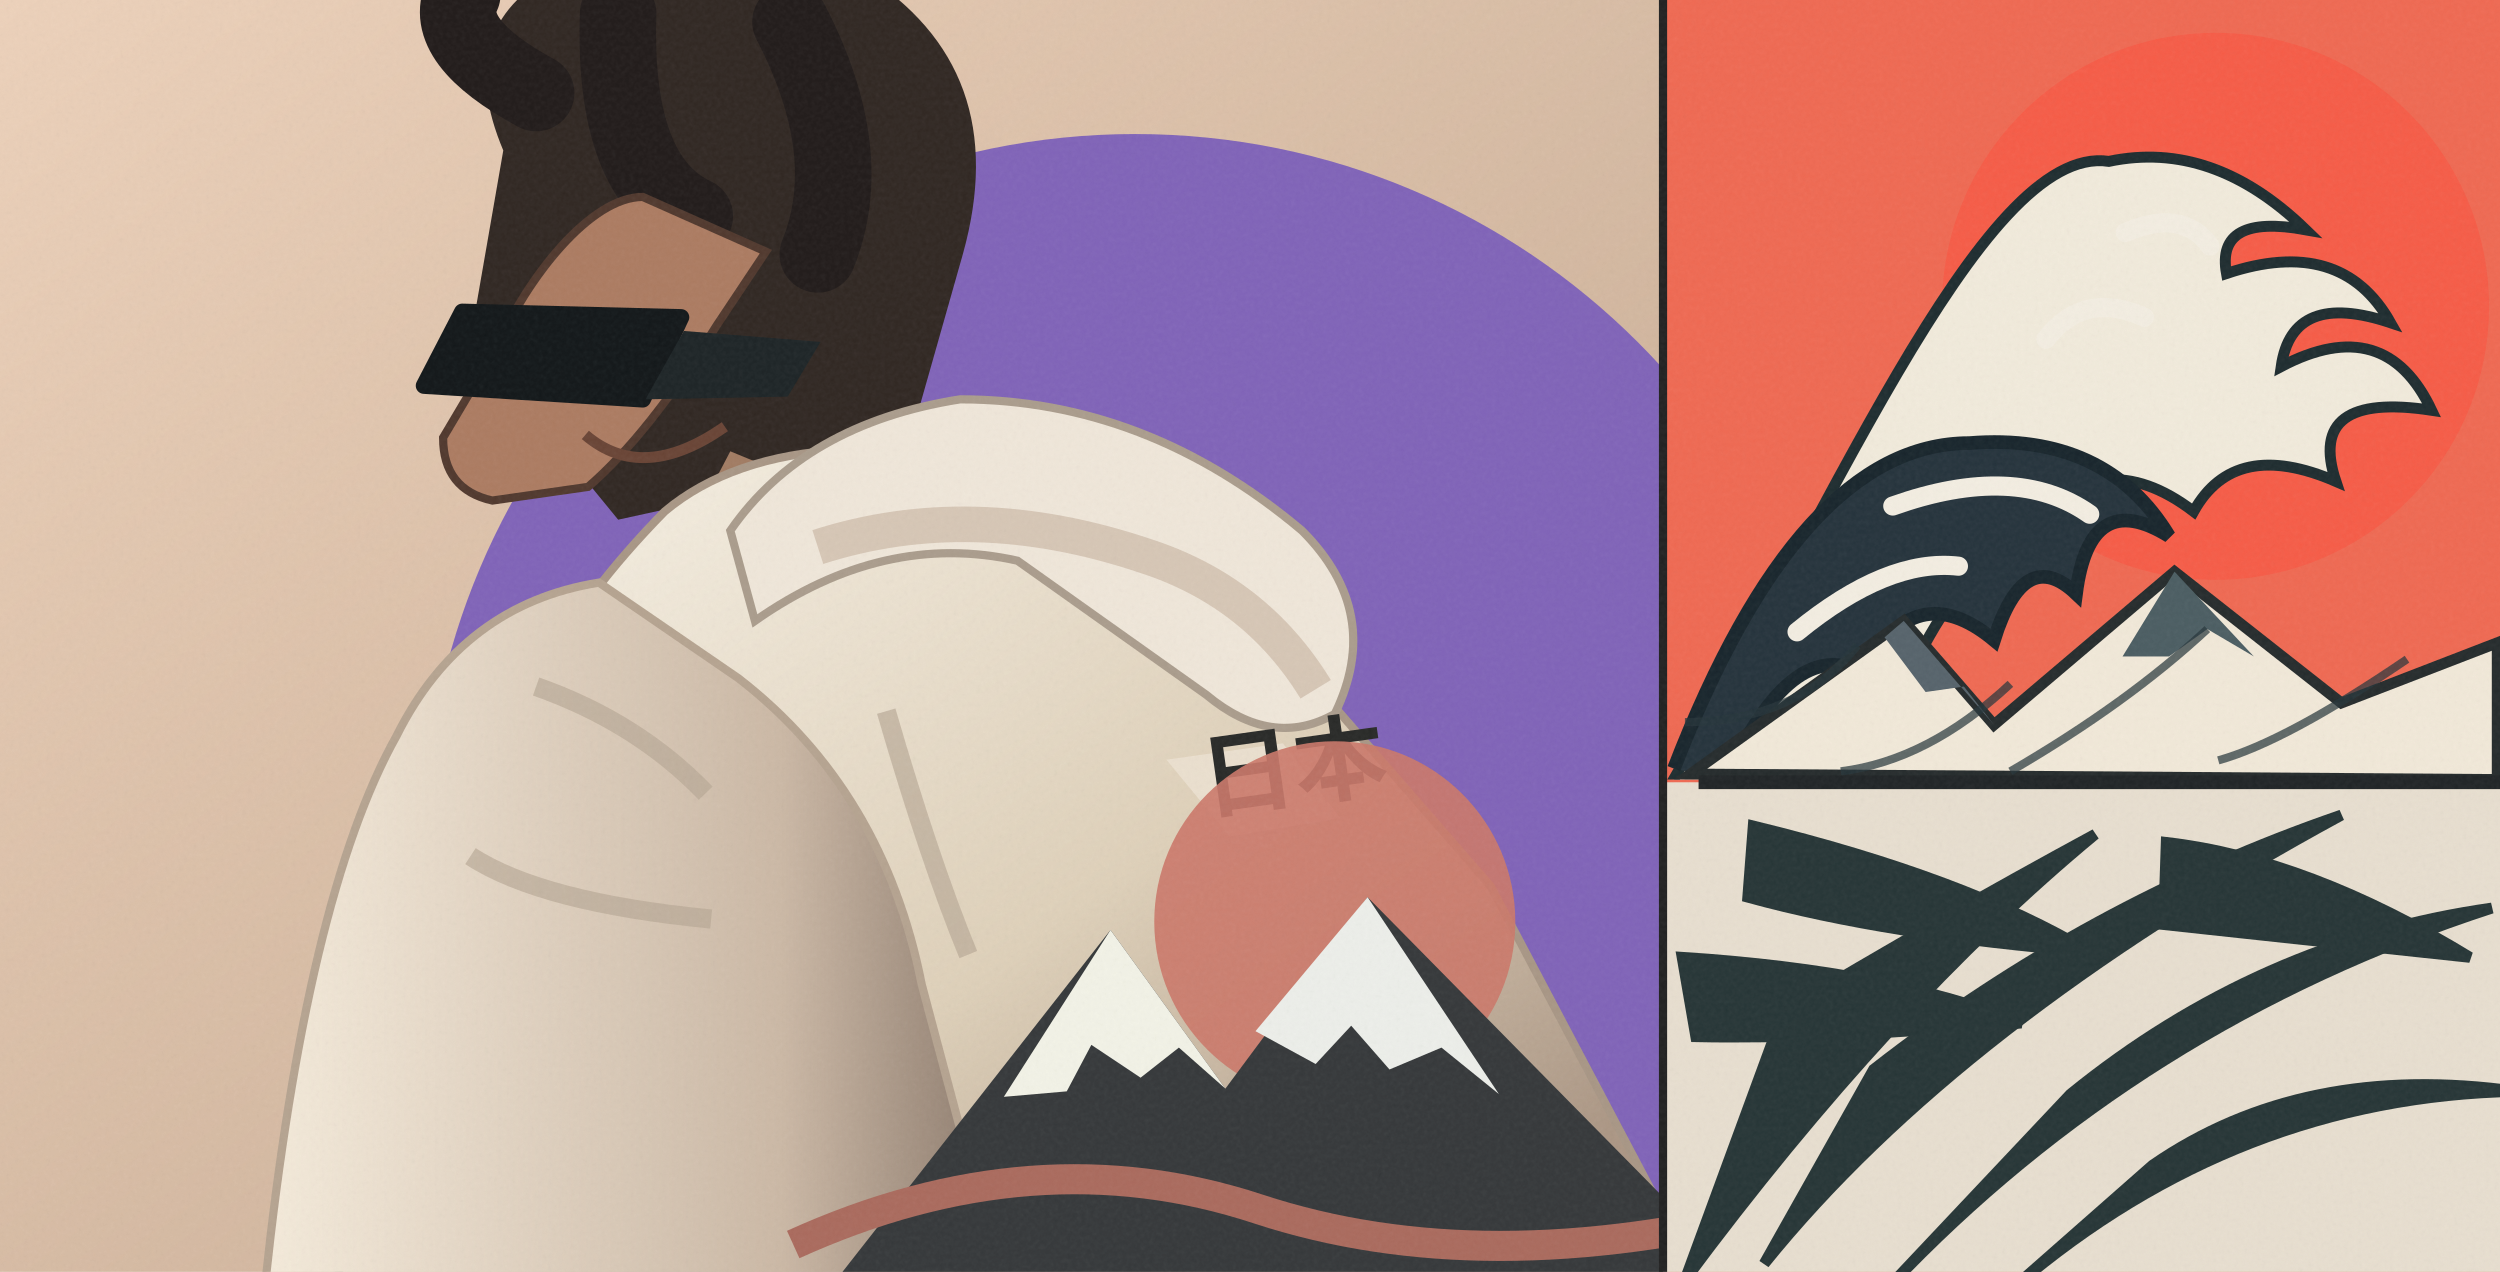
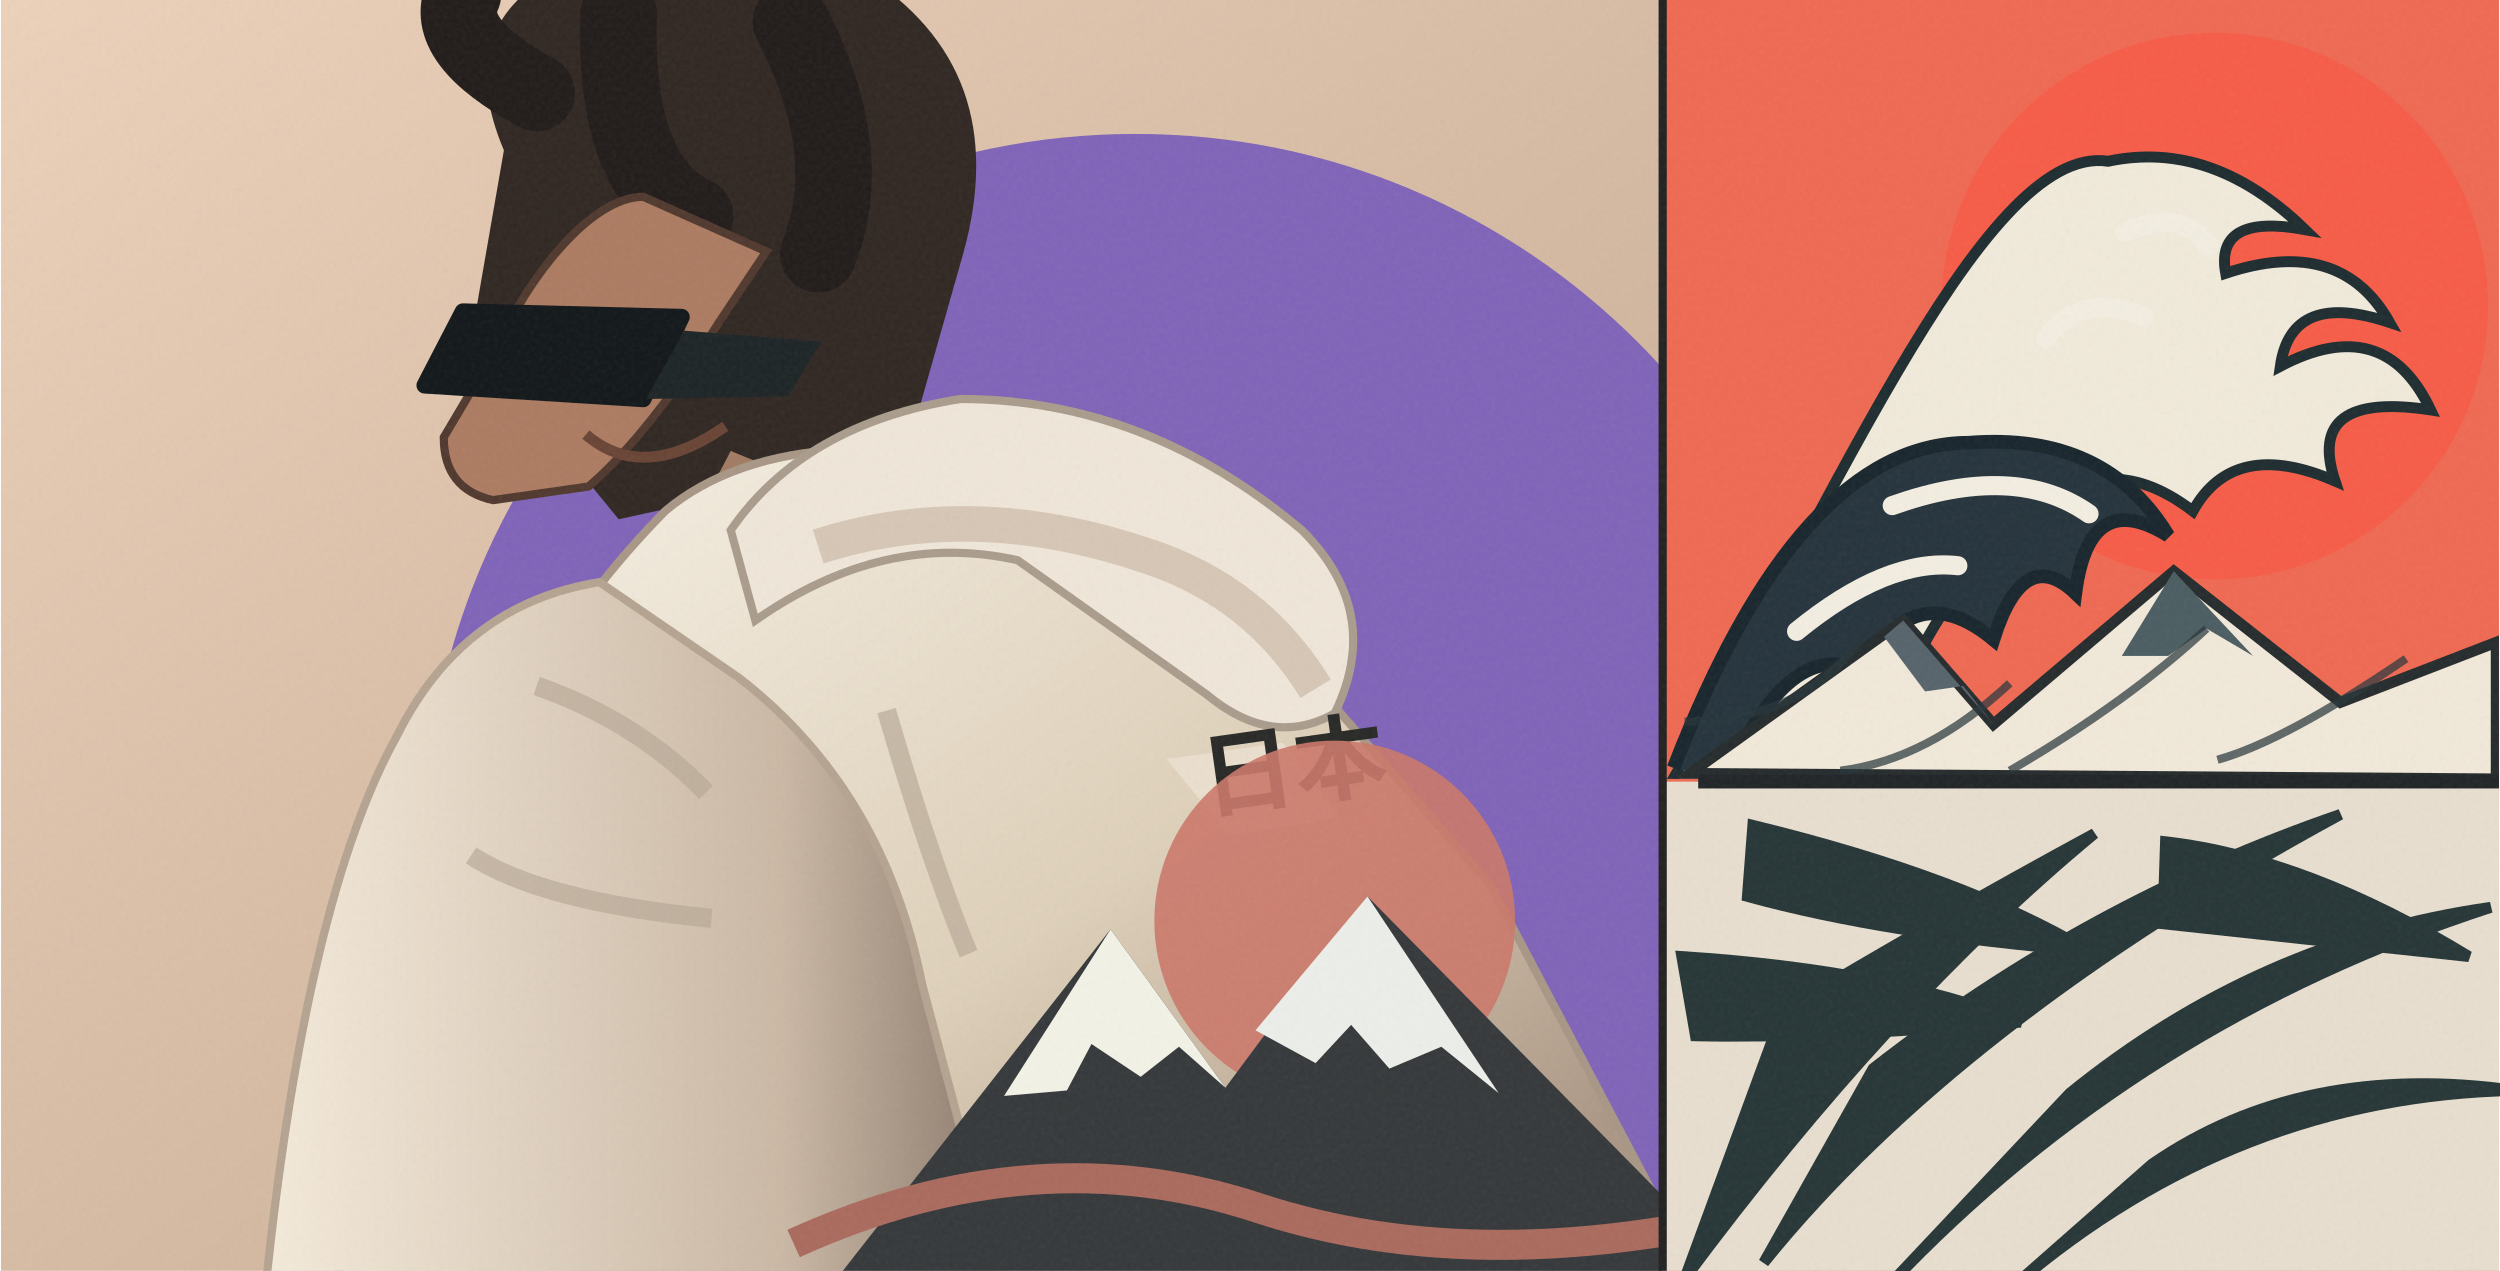
- <svg xmlns="http://www.w3.org/2000/svg" viewBox="0 0 914 465" role="img" aria-labelledby="title desc">
+ <svg xmlns="http://www.w3.org/2000/svg" width="1200" height="610" viewBox="0 0 914 465" role="img" aria-labelledby="title desc">
  <defs>
    <linearGradient id="paper" x1="0" x2="1" y1="0" y2="1">
      <stop stop-color="#ecd1ba" />
      <stop offset="1" stop-color="#c2a68e" />
    </linearGradient>
    <linearGradient id="hood" x1="0" x2=".9" y1="0" y2=".8">
      <stop stop-color="#faf5eb" />
      <stop offset=".62" stop-color="#ded0b9" />
      <stop offset="1" stop-color="#ab9684" />
    </linearGradient>
    <linearGradient id="sleeve" x1="0" x2="1">
      <stop stop-color="#f4eada" />
      <stop offset=".7" stop-color="#cbb8a5" />
      <stop offset="1" stop-color="#8b796b" />
    </linearGradient>
    <filter id="grain">
      <feTurbulence type="fractalNoise" baseFrequency=".6" numOctaves="2" seed="5" />
      <feColorMatrix type="saturate" values="0" />
      <feComponentTransfer>
        <feFuncA type="linear" slope=".085" />
      </feComponentTransfer>
    </filter>
    <clipPath id="left">
      <rect width="608" height="465" />
    </clipPath>
    <clipPath id="wave">
      <rect x="608" width="306" height="285" />
    </clipPath>
  </defs>
  <g clip-path="url(#left)">
    <rect width="608" height="465" fill="url(#paper)" />
    <circle cx="415" cy="309" r="260" fill="#8063b8" />
    <path d="M184 55Q165 10 203 -10L315 -10Q371 25 352 93L331 167L226 190L172 124Z" fill="#302722" />
    <path d="M196 34Q161 15 169 -2M226 5Q224 65 254 79M289 8Q314 56 299 93" fill="none" stroke="#211b1a" stroke-width="28" stroke-linecap="round" />
    <path d="M235 72C216 72 193 101 181 128L162 160Q162 179 180 183L215 178Q237 159 262 119L280 92Z" fill="#ac7b61" stroke="#50382d" stroke-width="3" />
    <path d="M169 114L249 116L235 146L155 141Z" fill="#121719" stroke="#121719" stroke-width="6" stroke-linejoin="round" />
    <path d="M250 121L300 125L288 145L236 146Z" fill="#1d2426" />
    <path d="M214 159q21 18 51 -3" fill="none" stroke="#694435" stroke-width="4" />
    <path d="M267 165L330 191L317 229L245 207Z" fill="#a17b62" />
    <path d="M243 187C275 160 333 156 397 181Q436 201 471 239L545 324L630 485H119Q145 375 177 310Q184 247 243 187Z" fill="url(#hood)" stroke="#a89685" stroke-width="3" />
    <path d="M267 194Q294 155 351 146Q419 146 476 194Q506 224 488 261Q465 274 441 254L372 205Q323 194 276 227Z" fill="#efe6d9" stroke="#aa9c8c" stroke-width="3" />
    <path d="M299 200Q355 182 418 203Q459 216 481 252" fill="none" stroke="#d6c6b5" stroke-width="13" />
    <path d="M219 213Q169 221 145 269Q112 328 97 469H366L337 360Q323 289 270 248Z" fill="url(#sleeve)" stroke="#b5a390" stroke-width="3" />
    <path d="M172 313Q198 330 260 336M196 251Q233 264 258 290M324 260Q340 315 354 349" fill="none" stroke="#b6a693" stroke-width="7" opacity=".65" />
    <path d="M428 274l43 0 17 30-41 1Z" fill="#eadfce" transform="rotate(-8 454 287)" />
    <text x="441" y="297" font-size="34" font-weight="750" fill="#282927" transform="rotate(-8 441 297)">日本</text>
    <circle cx="488" cy="337" r="66" fill="#cb7869" opacity=".9" />
    <path d="M308 465L406 340L448 398L500 328L635 465Z" fill="#35383a" />
    <path d="M367 401L406 340L448 398L431 383L417 394L399 382L390 399Z" fill="#f2f2e6" />
    <path d="M459 377L500 328L548 400L527 383L508 391L494 375L481 389Z" fill="#eceee9" />
    <path d="M290 455Q378 415 460 442T650 442" stroke="#aa6a5d" stroke-width="11" fill="none" />
  </g>
  <rect x="608" width="306" height="465" fill="#ef6952" />
  <g clip-path="url(#wave)">
    <circle cx="810" cy="112" r="100" fill="#f65c47" />
    <path d="M603 300C668 192 724 52 771 59Q809 51 843 84Q810 78 814 100Q856 86 874 118Q838 106 834 134Q872 114 889 150Q843 143 854 176Q817 160 802 187Q768 161 740 193Q698 222 679 305Z" fill="#f1eadb" stroke="#1e2c2f" stroke-width="4" />
    <path d="M612 281Q658 162 720 162Q770 158 793 196Q764 178 759 217Q740 199 729 234Q700 210 681 246Q655 232 631 285" fill="#25333c" stroke="#18252c" stroke-width="5" />
    <g fill="none" stroke="#f3ede1" stroke-width="7" stroke-linecap="round">
      <path d="M657 231Q690 204 716 207" />
      <path d="M692 185Q737 169 764 188" />
      <path d="M748 124Q762 106 784 116" />
      <path d="M777 85Q798 76 808 90" />
    </g>
    <path d="M618 283L696 227L729 265L795 209L856 257L913 235V285Z" fill="#f1e8d8" stroke="#252b2c" stroke-width="4" />
    <path d="M689 233L696 227L729 265L718 251L704 253Z" fill="#56636b" />
    <path d="M776 240L795 209L824 240L807 230L793 240Z" fill="#4b5d62" />
    <g stroke="#26353a" stroke-width="3" fill="none" opacity=".72">
      <path d="M616 264q41 0 63 -28" />
      <path d="M673 282q32-4 62-32" />
      <path d="M735 282q43-25 72-52" />
      <path d="M811 278q25-7 69-37" />
    </g>
  </g>
  <rect x="608" y="286" width="306" height="179" fill="#e7decf" />
  <path d="M621 286H914" stroke="#202426" stroke-width="5" />
  <g stroke="#263536" stroke-width="4" fill="#263536">
    <path d="M616 468Q691 367 766 305Q707 337 652 370Z" />
    <path d="M645 462Q716 374 856 298Q763 330 685 391Z" />
    <path d="M691 470Q782 374 911 332Q826 344 757 400Z" />
    <path d="M737 470Q818 401 920 399Q842 388 787 426Z" />
    <path d="M641 302Q719 321 764 348Q690 342 639 328Z" />
    <path d="M615 350Q692 355 739 374Q666 380 620 379Z" />
    <path d="M792 308Q844 314 903 350Q837 343 791 338Z" />
  </g>
  <path d="M608 0V465" stroke="#212121" stroke-width="3" />
  <rect x="0" y="0" width="914" height="465" filter="url(#grain)" opacity=".75" />
</svg>
